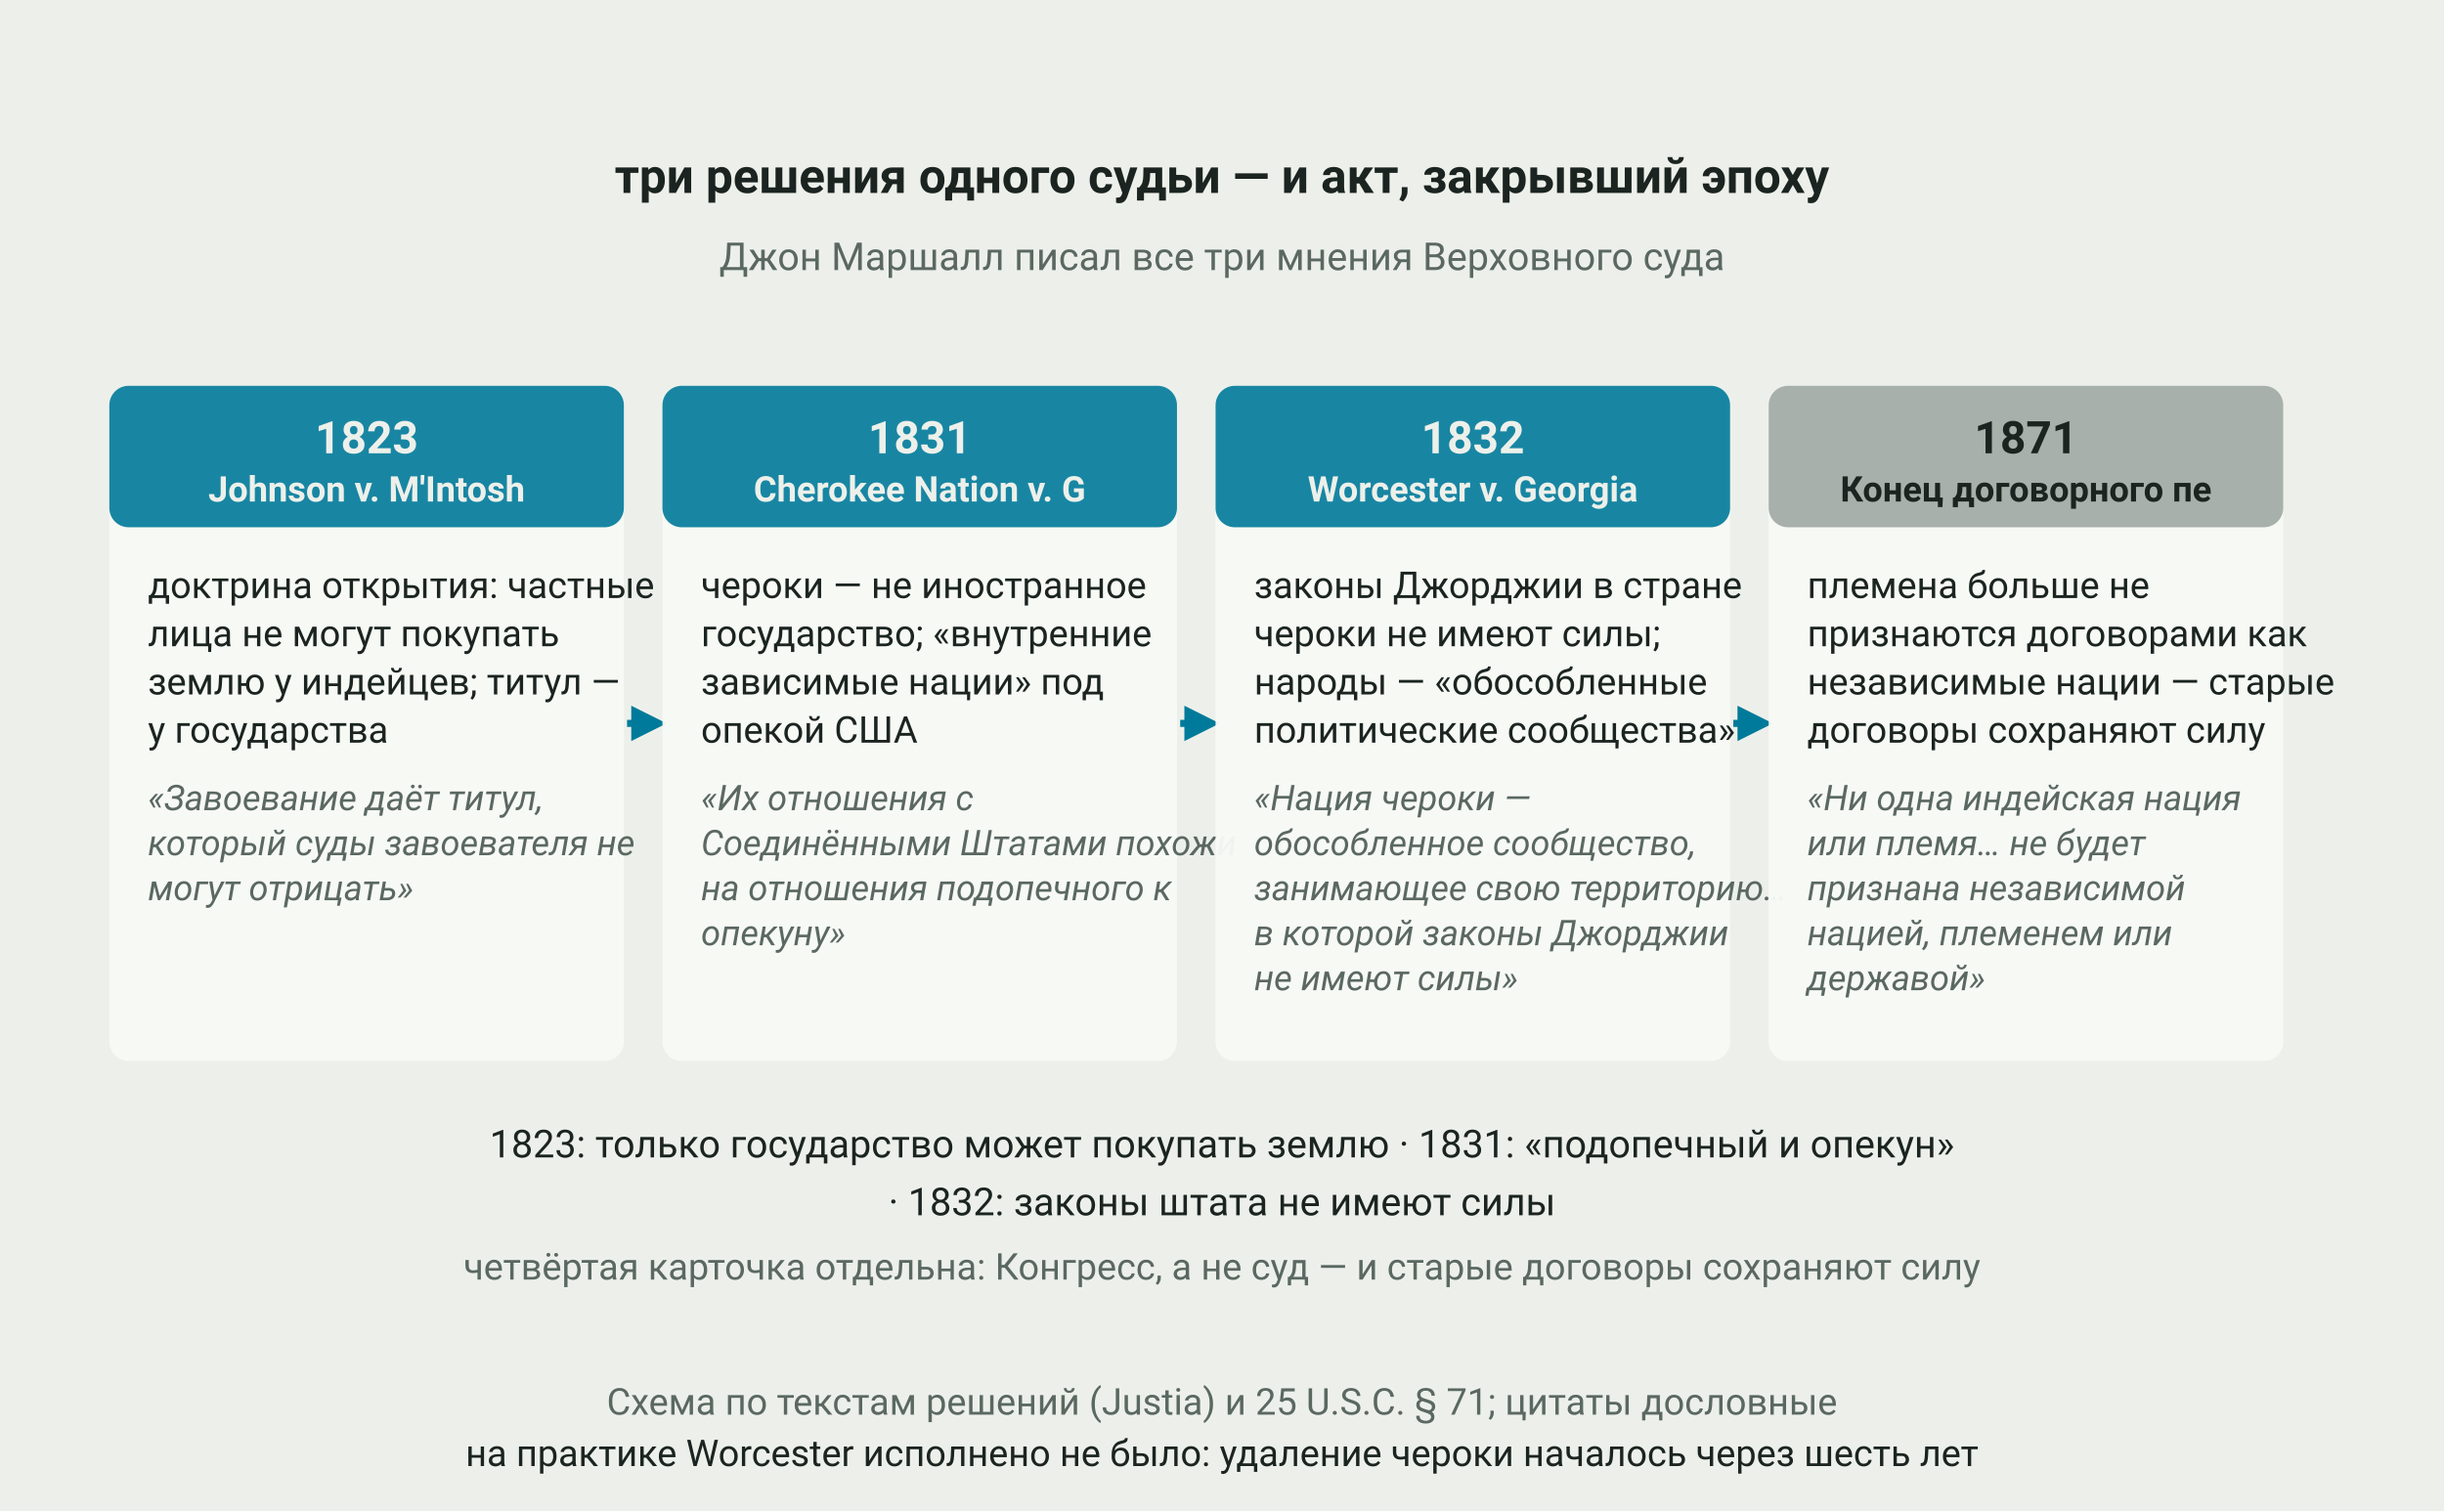
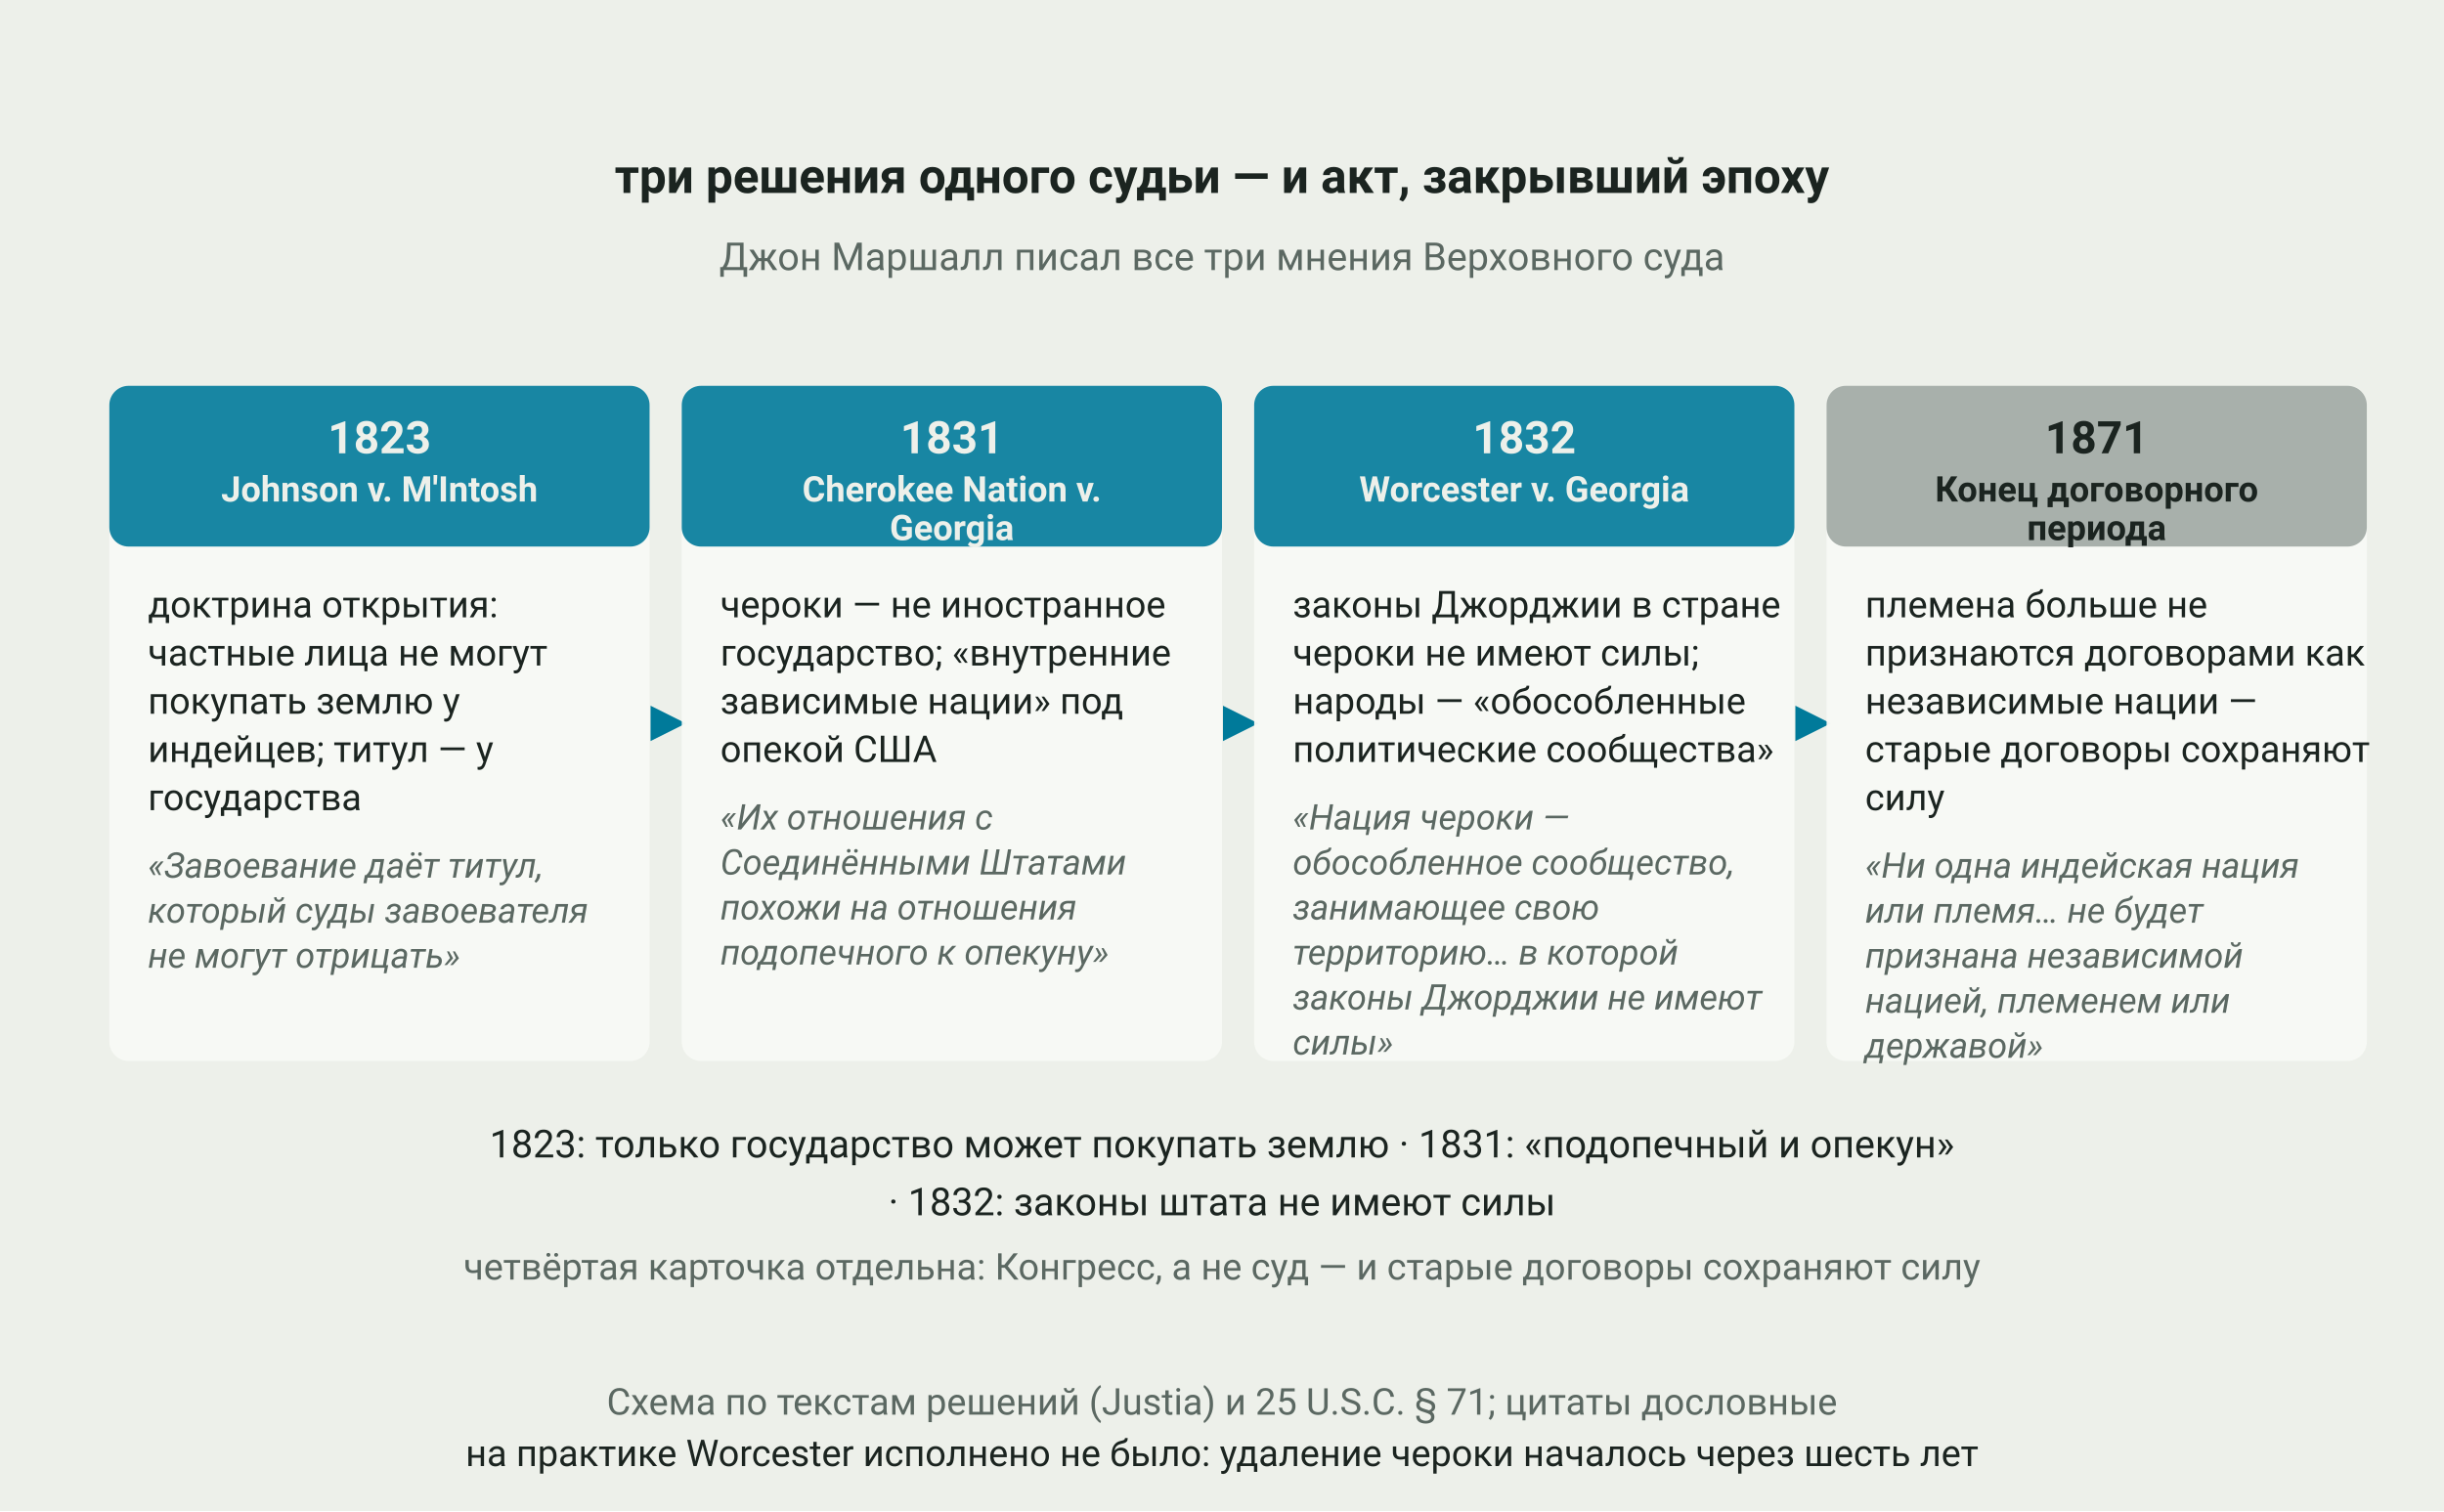
<svg xmlns="http://www.w3.org/2000/svg" viewBox="0 0 760 470" width="760" height="470" role="img" aria-labelledby="t d" font-family="'Alegreya Sans','Segoe UI',Roboto,'Helvetica Neue',Arial,sans-serif">
  <rect width="760" height="470" fill="#EDF0EA" />
  <defs>
    <marker id="head-m9" viewBox="0 0 10 10" refX="7" refY="5" markerWidth="5" markerHeight="5" orient="auto-start-reverse">
      <path d="M0,0L10,5L0,10z" fill="#007A9A" />
    </marker>
  </defs>
-   <rect x="34.0" y="120.0" width="160.0" height="210.0" rx="6" fill="#F8FAF6" fill-opacity="0.95" />
-   <rect x="34.0" y="120.0" width="160.0" height="44.0" rx="6" fill="#007A9A" fill-opacity="0.9" />
-   <text x="114.0" y="141.0" fill="#EDF0EA" font-size="14" text-anchor="middle" font-weight="700" font-family="'Alegreya Sans','Segoe UI',Roboto,'Helvetica Neue',Arial,sans-serif">1823</text>
-   <text x="114.0" y="156.0" fill="#EDF0EA" font-size="11" text-anchor="middle" font-weight="600" font-family="'Alegreya Sans','Segoe UI',Roboto,'Helvetica Neue',Arial,sans-serif">Johnson v. M'Intosh</text>
-   <text x="46.0" y="186.0" fill="#1B2420" font-size="11.5" text-anchor="start" font-weight="400" font-family="'Alegreya Sans','Segoe UI',Roboto,'Helvetica Neue',Arial,sans-serif">доктрина открытия: частные</text>
-   <text x="46.0" y="201.0" fill="#1B2420" font-size="11.5" text-anchor="start" font-weight="400" font-family="'Alegreya Sans','Segoe UI',Roboto,'Helvetica Neue',Arial,sans-serif">лица не могут покупать</text>
-   <text x="46.0" y="216.0" fill="#1B2420" font-size="11.5" text-anchor="start" font-weight="400" font-family="'Alegreya Sans','Segoe UI',Roboto,'Helvetica Neue',Arial,sans-serif">землю у индейцев; титул —</text>
-   <text x="46.0" y="231.0" fill="#1B2420" font-size="11.5" text-anchor="start" font-weight="400" font-family="'Alegreya Sans','Segoe UI',Roboto,'Helvetica Neue',Arial,sans-serif">у государства</text>
-   <text x="46.0" y="252.0" fill="#5B6862" font-size="11" text-anchor="start" font-weight="400" font-family="'Alegreya Sans','Segoe UI',Roboto,'Helvetica Neue',Arial,sans-serif" font-style="italic">«Завоевание даёт титул,</text>
-   <text x="46.0" y="266.0" fill="#5B6862" font-size="11" text-anchor="start" font-weight="400" font-family="'Alegreya Sans','Segoe UI',Roboto,'Helvetica Neue',Arial,sans-serif" font-style="italic">который суды завоевателя не</text>
-   <text x="46.0" y="280.0" fill="#5B6862" font-size="11" text-anchor="start" font-weight="400" font-family="'Alegreya Sans','Segoe UI',Roboto,'Helvetica Neue',Arial,sans-serif" font-style="italic">могут отрицать»</text>
-   <path d="M195.0,225L204.0,225" stroke="#007A9A" stroke-width="2.2" marker-end="url(#head-m9)" />
-   <rect x="206.0" y="120.0" width="160.0" height="210.0" rx="6" fill="#F8FAF6" fill-opacity="0.95" />
-   <rect x="206.0" y="120.0" width="160.0" height="44.0" rx="6" fill="#007A9A" fill-opacity="0.9" />
-   <text x="286.0" y="141.0" fill="#EDF0EA" font-size="14" text-anchor="middle" font-weight="700" font-family="'Alegreya Sans','Segoe UI',Roboto,'Helvetica Neue',Arial,sans-serif">1831</text>
-   <text x="286.0" y="156.0" fill="#EDF0EA" font-size="11" text-anchor="middle" font-weight="600" font-family="'Alegreya Sans','Segoe UI',Roboto,'Helvetica Neue',Arial,sans-serif">Cherokee Nation v. G</text>
-   <text x="218.0" y="186.0" fill="#1B2420" font-size="11.5" text-anchor="start" font-weight="400" font-family="'Alegreya Sans','Segoe UI',Roboto,'Helvetica Neue',Arial,sans-serif">чероки — не иностранное</text>
-   <text x="218.0" y="201.0" fill="#1B2420" font-size="11.5" text-anchor="start" font-weight="400" font-family="'Alegreya Sans','Segoe UI',Roboto,'Helvetica Neue',Arial,sans-serif">государство; «внутренние</text>
-   <text x="218.0" y="216.0" fill="#1B2420" font-size="11.5" text-anchor="start" font-weight="400" font-family="'Alegreya Sans','Segoe UI',Roboto,'Helvetica Neue',Arial,sans-serif">зависимые нации» под</text>
-   <text x="218.0" y="231.0" fill="#1B2420" font-size="11.5" text-anchor="start" font-weight="400" font-family="'Alegreya Sans','Segoe UI',Roboto,'Helvetica Neue',Arial,sans-serif">опекой США</text>
-   <text x="218.0" y="252.0" fill="#5B6862" font-size="11" text-anchor="start" font-weight="400" font-family="'Alegreya Sans','Segoe UI',Roboto,'Helvetica Neue',Arial,sans-serif" font-style="italic">«Их отношения с</text>
-   <text x="218.0" y="266.0" fill="#5B6862" font-size="11" text-anchor="start" font-weight="400" font-family="'Alegreya Sans','Segoe UI',Roboto,'Helvetica Neue',Arial,sans-serif" font-style="italic">Соединёнными Штатами похожи</text>
-   <text x="218.0" y="280.0" fill="#5B6862" font-size="11" text-anchor="start" font-weight="400" font-family="'Alegreya Sans','Segoe UI',Roboto,'Helvetica Neue',Arial,sans-serif" font-style="italic">на отношения подопечного к</text>
-   <text x="218.0" y="294.0" fill="#5B6862" font-size="11" text-anchor="start" font-weight="400" font-family="'Alegreya Sans','Segoe UI',Roboto,'Helvetica Neue',Arial,sans-serif" font-style="italic">опекуну»</text>
-   <path d="M367.0,225L376.0,225" stroke="#007A9A" stroke-width="2.2" marker-end="url(#head-m9)" />
-   <rect x="378.0" y="120.0" width="160.0" height="210.0" rx="6" fill="#F8FAF6" fill-opacity="0.95" />
-   <rect x="378.0" y="120.0" width="160.0" height="44.0" rx="6" fill="#007A9A" fill-opacity="0.9" />
-   <text x="458.0" y="141.0" fill="#EDF0EA" font-size="14" text-anchor="middle" font-weight="700" font-family="'Alegreya Sans','Segoe UI',Roboto,'Helvetica Neue',Arial,sans-serif">1832</text>
-   <text x="458.0" y="156.0" fill="#EDF0EA" font-size="11" text-anchor="middle" font-weight="600" font-family="'Alegreya Sans','Segoe UI',Roboto,'Helvetica Neue',Arial,sans-serif">Worcester v. Georgia</text>
-   <text x="390.0" y="186.0" fill="#1B2420" font-size="11.5" text-anchor="start" font-weight="400" font-family="'Alegreya Sans','Segoe UI',Roboto,'Helvetica Neue',Arial,sans-serif">законы Джорджии в стране</text>
-   <text x="390.0" y="201.0" fill="#1B2420" font-size="11.5" text-anchor="start" font-weight="400" font-family="'Alegreya Sans','Segoe UI',Roboto,'Helvetica Neue',Arial,sans-serif">чероки не имеют силы;</text>
-   <text x="390.0" y="216.0" fill="#1B2420" font-size="11.5" text-anchor="start" font-weight="400" font-family="'Alegreya Sans','Segoe UI',Roboto,'Helvetica Neue',Arial,sans-serif">народы — «обособленные</text>
-   <text x="390.0" y="231.0" fill="#1B2420" font-size="11.5" text-anchor="start" font-weight="400" font-family="'Alegreya Sans','Segoe UI',Roboto,'Helvetica Neue',Arial,sans-serif">политические сообщества»</text>
-   <text x="390.0" y="252.0" fill="#5B6862" font-size="11" text-anchor="start" font-weight="400" font-family="'Alegreya Sans','Segoe UI',Roboto,'Helvetica Neue',Arial,sans-serif" font-style="italic">«Нация чероки —</text>
-   <text x="390.0" y="266.0" fill="#5B6862" font-size="11" text-anchor="start" font-weight="400" font-family="'Alegreya Sans','Segoe UI',Roboto,'Helvetica Neue',Arial,sans-serif" font-style="italic">обособленное сообщество,</text>
-   <text x="390.0" y="280.0" fill="#5B6862" font-size="11" text-anchor="start" font-weight="400" font-family="'Alegreya Sans','Segoe UI',Roboto,'Helvetica Neue',Arial,sans-serif" font-style="italic">занимающее свою территорию…</text>
-   <text x="390.0" y="294.0" fill="#5B6862" font-size="11" text-anchor="start" font-weight="400" font-family="'Alegreya Sans','Segoe UI',Roboto,'Helvetica Neue',Arial,sans-serif" font-style="italic">в которой законы Джорджии</text>
-   <text x="390.0" y="308.0" fill="#5B6862" font-size="11" text-anchor="start" font-weight="400" font-family="'Alegreya Sans','Segoe UI',Roboto,'Helvetica Neue',Arial,sans-serif" font-style="italic">не имеют силы»</text>
-   <path d="M539.0,225L548.0,225" stroke="#007A9A" stroke-width="2.2" marker-end="url(#head-m9)" />
-   <rect x="550.0" y="120.0" width="160.0" height="210.0" rx="6" fill="#F8FAF6" fill-opacity="0.95" />
-   <rect x="550.0" y="120.0" width="160.0" height="44.0" rx="6" fill="#5B6862" fill-opacity="0.5" />
-   <text x="630.0" y="141.0" fill="#1B2420" font-size="14" text-anchor="middle" font-weight="700" font-family="'Alegreya Sans','Segoe UI',Roboto,'Helvetica Neue',Arial,sans-serif">1871</text>
-   <text x="630.0" y="156.0" fill="#1B2420" font-size="11" text-anchor="middle" font-weight="600" font-family="'Alegreya Sans','Segoe UI',Roboto,'Helvetica Neue',Arial,sans-serif">Конец договорного пе</text>
-   <text x="562.0" y="186.0" fill="#1B2420" font-size="11.5" text-anchor="start" font-weight="400" font-family="'Alegreya Sans','Segoe UI',Roboto,'Helvetica Neue',Arial,sans-serif">племена больше не</text>
-   <text x="562.0" y="201.0" fill="#1B2420" font-size="11.5" text-anchor="start" font-weight="400" font-family="'Alegreya Sans','Segoe UI',Roboto,'Helvetica Neue',Arial,sans-serif">признаются договорами как</text>
-   <text x="562.0" y="216.0" fill="#1B2420" font-size="11.5" text-anchor="start" font-weight="400" font-family="'Alegreya Sans','Segoe UI',Roboto,'Helvetica Neue',Arial,sans-serif">независимые нации — старые</text>
-   <text x="562.0" y="231.0" fill="#1B2420" font-size="11.5" text-anchor="start" font-weight="400" font-family="'Alegreya Sans','Segoe UI',Roboto,'Helvetica Neue',Arial,sans-serif">договоры сохраняют силу</text>
-   <text x="562.0" y="252.0" fill="#5B6862" font-size="11" text-anchor="start" font-weight="400" font-family="'Alegreya Sans','Segoe UI',Roboto,'Helvetica Neue',Arial,sans-serif" font-style="italic">«Ни одна индейская нация</text>
-   <text x="562.0" y="266.0" fill="#5B6862" font-size="11" text-anchor="start" font-weight="400" font-family="'Alegreya Sans','Segoe UI',Roboto,'Helvetica Neue',Arial,sans-serif" font-style="italic">или племя… не будет</text>
-   <text x="562.0" y="280.0" fill="#5B6862" font-size="11" text-anchor="start" font-weight="400" font-family="'Alegreya Sans','Segoe UI',Roboto,'Helvetica Neue',Arial,sans-serif" font-style="italic">признана независимой</text>
-   <text x="562.0" y="294.0" fill="#5B6862" font-size="11" text-anchor="start" font-weight="400" font-family="'Alegreya Sans','Segoe UI',Roboto,'Helvetica Neue',Arial,sans-serif" font-style="italic">нацией, племенем или</text>
-   <text x="562.0" y="308.0" fill="#5B6862" font-size="11" text-anchor="start" font-weight="400" font-family="'Alegreya Sans','Segoe UI',Roboto,'Helvetica Neue',Arial,sans-serif" font-style="italic">державой»</text>
+   <rect x="34.0" y="120.0" width="168.0" height="210.0" rx="6" fill="#F8FAF6" fill-opacity="0.95" />
+   <rect x="34.0" y="120.0" width="168.0" height="50.0" rx="6" fill="#007A9A" fill-opacity="0.9" />
+   <text x="118.0" y="141.0" fill="#EDF0EA" font-size="14" text-anchor="middle" font-weight="700" font-family="'Alegreya Sans','Segoe UI',Roboto,'Helvetica Neue',Arial,sans-serif">1823</text>
+   <text x="118.0" y="156.0" fill="#EDF0EA" font-size="11" text-anchor="middle" font-weight="600" font-family="'Alegreya Sans','Segoe UI',Roboto,'Helvetica Neue',Arial,sans-serif">Johnson v. M'Intosh</text>
+   <text x="46.0" y="192.0" fill="#1B2420" font-size="11.5" text-anchor="start" font-weight="400" font-family="'Alegreya Sans','Segoe UI',Roboto,'Helvetica Neue',Arial,sans-serif">доктрина открытия:</text>
+   <text x="46.0" y="207.0" fill="#1B2420" font-size="11.5" text-anchor="start" font-weight="400" font-family="'Alegreya Sans','Segoe UI',Roboto,'Helvetica Neue',Arial,sans-serif">частные лица не могут</text>
+   <text x="46.0" y="222.0" fill="#1B2420" font-size="11.5" text-anchor="start" font-weight="400" font-family="'Alegreya Sans','Segoe UI',Roboto,'Helvetica Neue',Arial,sans-serif">покупать землю у</text>
+   <text x="46.0" y="237.0" fill="#1B2420" font-size="11.5" text-anchor="start" font-weight="400" font-family="'Alegreya Sans','Segoe UI',Roboto,'Helvetica Neue',Arial,sans-serif">индейцев; титул — у</text>
+   <text x="46.0" y="252.0" fill="#1B2420" font-size="11.5" text-anchor="start" font-weight="400" font-family="'Alegreya Sans','Segoe UI',Roboto,'Helvetica Neue',Arial,sans-serif">государства</text>
+   <text x="46.0" y="273.0" fill="#5B6862" font-size="11" text-anchor="start" font-weight="400" font-family="'Alegreya Sans','Segoe UI',Roboto,'Helvetica Neue',Arial,sans-serif" font-style="italic">«Завоевание даёт титул,</text>
+   <text x="46.0" y="287.0" fill="#5B6862" font-size="11" text-anchor="start" font-weight="400" font-family="'Alegreya Sans','Segoe UI',Roboto,'Helvetica Neue',Arial,sans-serif" font-style="italic">который суды завоевателя</text>
+   <text x="46.0" y="301.0" fill="#5B6862" font-size="11" text-anchor="start" font-weight="400" font-family="'Alegreya Sans','Segoe UI',Roboto,'Helvetica Neue',Arial,sans-serif" font-style="italic">не могут отрицать»</text>
+   <path d="M203.0,225L210.0,225" stroke="#007A9A" stroke-width="2.2" marker-end="url(#head-m9)" />
+   <rect x="212.0" y="120.0" width="168.0" height="210.0" rx="6" fill="#F8FAF6" fill-opacity="0.95" />
+   <rect x="212.0" y="120.0" width="168.0" height="50.0" rx="6" fill="#007A9A" fill-opacity="0.9" />
+   <text x="296.0" y="141.0" fill="#EDF0EA" font-size="14" text-anchor="middle" font-weight="700" font-family="'Alegreya Sans','Segoe UI',Roboto,'Helvetica Neue',Arial,sans-serif">1831</text>
+   <text x="296.0" y="156.0" fill="#EDF0EA" font-size="11" text-anchor="middle" font-weight="600" font-family="'Alegreya Sans','Segoe UI',Roboto,'Helvetica Neue',Arial,sans-serif">Cherokee Nation v.</text>
+   <text x="296.0" y="168.0" fill="#EDF0EA" font-size="11" text-anchor="middle" font-weight="600" font-family="'Alegreya Sans','Segoe UI',Roboto,'Helvetica Neue',Arial,sans-serif">Georgia</text>
+   <text x="224.0" y="192.0" fill="#1B2420" font-size="11.5" text-anchor="start" font-weight="400" font-family="'Alegreya Sans','Segoe UI',Roboto,'Helvetica Neue',Arial,sans-serif">чероки — не иностранное</text>
+   <text x="224.0" y="207.0" fill="#1B2420" font-size="11.5" text-anchor="start" font-weight="400" font-family="'Alegreya Sans','Segoe UI',Roboto,'Helvetica Neue',Arial,sans-serif">государство; «внутренние</text>
+   <text x="224.0" y="222.0" fill="#1B2420" font-size="11.5" text-anchor="start" font-weight="400" font-family="'Alegreya Sans','Segoe UI',Roboto,'Helvetica Neue',Arial,sans-serif">зависимые нации» под</text>
+   <text x="224.0" y="237.0" fill="#1B2420" font-size="11.5" text-anchor="start" font-weight="400" font-family="'Alegreya Sans','Segoe UI',Roboto,'Helvetica Neue',Arial,sans-serif">опекой США</text>
+   <text x="224.0" y="258.0" fill="#5B6862" font-size="11" text-anchor="start" font-weight="400" font-family="'Alegreya Sans','Segoe UI',Roboto,'Helvetica Neue',Arial,sans-serif" font-style="italic">«Их отношения с</text>
+   <text x="224.0" y="272.0" fill="#5B6862" font-size="11" text-anchor="start" font-weight="400" font-family="'Alegreya Sans','Segoe UI',Roboto,'Helvetica Neue',Arial,sans-serif" font-style="italic">Соединёнными Штатами</text>
+   <text x="224.0" y="286.0" fill="#5B6862" font-size="11" text-anchor="start" font-weight="400" font-family="'Alegreya Sans','Segoe UI',Roboto,'Helvetica Neue',Arial,sans-serif" font-style="italic">похожи на отношения</text>
+   <text x="224.0" y="300.0" fill="#5B6862" font-size="11" text-anchor="start" font-weight="400" font-family="'Alegreya Sans','Segoe UI',Roboto,'Helvetica Neue',Arial,sans-serif" font-style="italic">подопечного к опекуну»</text>
+   <path d="M381.0,225L388.0,225" stroke="#007A9A" stroke-width="2.2" marker-end="url(#head-m9)" />
+   <rect x="390.0" y="120.0" width="168.0" height="210.0" rx="6" fill="#F8FAF6" fill-opacity="0.95" />
+   <rect x="390.0" y="120.0" width="168.0" height="50.0" rx="6" fill="#007A9A" fill-opacity="0.9" />
+   <text x="474.0" y="141.0" fill="#EDF0EA" font-size="14" text-anchor="middle" font-weight="700" font-family="'Alegreya Sans','Segoe UI',Roboto,'Helvetica Neue',Arial,sans-serif">1832</text>
+   <text x="474.0" y="156.0" fill="#EDF0EA" font-size="11" text-anchor="middle" font-weight="600" font-family="'Alegreya Sans','Segoe UI',Roboto,'Helvetica Neue',Arial,sans-serif">Worcester v. Georgia</text>
+   <text x="402.0" y="192.0" fill="#1B2420" font-size="11.5" text-anchor="start" font-weight="400" font-family="'Alegreya Sans','Segoe UI',Roboto,'Helvetica Neue',Arial,sans-serif">законы Джорджии в стране</text>
+   <text x="402.0" y="207.0" fill="#1B2420" font-size="11.5" text-anchor="start" font-weight="400" font-family="'Alegreya Sans','Segoe UI',Roboto,'Helvetica Neue',Arial,sans-serif">чероки не имеют силы;</text>
+   <text x="402.0" y="222.0" fill="#1B2420" font-size="11.5" text-anchor="start" font-weight="400" font-family="'Alegreya Sans','Segoe UI',Roboto,'Helvetica Neue',Arial,sans-serif">народы — «обособленные</text>
+   <text x="402.0" y="237.0" fill="#1B2420" font-size="11.5" text-anchor="start" font-weight="400" font-family="'Alegreya Sans','Segoe UI',Roboto,'Helvetica Neue',Arial,sans-serif">политические сообщества»</text>
+   <text x="402.0" y="258.0" fill="#5B6862" font-size="11" text-anchor="start" font-weight="400" font-family="'Alegreya Sans','Segoe UI',Roboto,'Helvetica Neue',Arial,sans-serif" font-style="italic">«Нация чероки —</text>
+   <text x="402.0" y="272.0" fill="#5B6862" font-size="11" text-anchor="start" font-weight="400" font-family="'Alegreya Sans','Segoe UI',Roboto,'Helvetica Neue',Arial,sans-serif" font-style="italic">обособленное сообщество,</text>
+   <text x="402.0" y="286.0" fill="#5B6862" font-size="11" text-anchor="start" font-weight="400" font-family="'Alegreya Sans','Segoe UI',Roboto,'Helvetica Neue',Arial,sans-serif" font-style="italic">занимающее свою</text>
+   <text x="402.0" y="300.0" fill="#5B6862" font-size="11" text-anchor="start" font-weight="400" font-family="'Alegreya Sans','Segoe UI',Roboto,'Helvetica Neue',Arial,sans-serif" font-style="italic">территорию… в которой</text>
+   <text x="402.0" y="314.0" fill="#5B6862" font-size="11" text-anchor="start" font-weight="400" font-family="'Alegreya Sans','Segoe UI',Roboto,'Helvetica Neue',Arial,sans-serif" font-style="italic">законы Джорджии не имеют</text>
+   <text x="402.0" y="328.0" fill="#5B6862" font-size="11" text-anchor="start" font-weight="400" font-family="'Alegreya Sans','Segoe UI',Roboto,'Helvetica Neue',Arial,sans-serif" font-style="italic">силы»</text>
+   <path d="M559.0,225L566.0,225" stroke="#007A9A" stroke-width="2.2" marker-end="url(#head-m9)" />
+   <rect x="568.0" y="120.0" width="168.0" height="210.0" rx="6" fill="#F8FAF6" fill-opacity="0.95" />
+   <rect x="568.0" y="120.0" width="168.0" height="50.0" rx="6" fill="#5B6862" fill-opacity="0.5" />
+   <text x="652.0" y="141.0" fill="#1B2420" font-size="14" text-anchor="middle" font-weight="700" font-family="'Alegreya Sans','Segoe UI',Roboto,'Helvetica Neue',Arial,sans-serif">1871</text>
+   <text x="652.0" y="156.0" fill="#1B2420" font-size="11" text-anchor="middle" font-weight="600" font-family="'Alegreya Sans','Segoe UI',Roboto,'Helvetica Neue',Arial,sans-serif">Конец договорного</text>
+   <text x="652.0" y="168.0" fill="#1B2420" font-size="11" text-anchor="middle" font-weight="600" font-family="'Alegreya Sans','Segoe UI',Roboto,'Helvetica Neue',Arial,sans-serif">периода</text>
+   <text x="580.0" y="192.0" fill="#1B2420" font-size="11.5" text-anchor="start" font-weight="400" font-family="'Alegreya Sans','Segoe UI',Roboto,'Helvetica Neue',Arial,sans-serif">племена больше не</text>
+   <text x="580.0" y="207.0" fill="#1B2420" font-size="11.5" text-anchor="start" font-weight="400" font-family="'Alegreya Sans','Segoe UI',Roboto,'Helvetica Neue',Arial,sans-serif">признаются договорами как</text>
+   <text x="580.0" y="222.0" fill="#1B2420" font-size="11.5" text-anchor="start" font-weight="400" font-family="'Alegreya Sans','Segoe UI',Roboto,'Helvetica Neue',Arial,sans-serif">независимые нации —</text>
+   <text x="580.0" y="237.0" fill="#1B2420" font-size="11.5" text-anchor="start" font-weight="400" font-family="'Alegreya Sans','Segoe UI',Roboto,'Helvetica Neue',Arial,sans-serif">старые договоры сохраняют</text>
+   <text x="580.0" y="252.0" fill="#1B2420" font-size="11.5" text-anchor="start" font-weight="400" font-family="'Alegreya Sans','Segoe UI',Roboto,'Helvetica Neue',Arial,sans-serif">силу</text>
+   <text x="580.0" y="273.0" fill="#5B6862" font-size="11" text-anchor="start" font-weight="400" font-family="'Alegreya Sans','Segoe UI',Roboto,'Helvetica Neue',Arial,sans-serif" font-style="italic">«Ни одна индейская нация</text>
+   <text x="580.0" y="287.0" fill="#5B6862" font-size="11" text-anchor="start" font-weight="400" font-family="'Alegreya Sans','Segoe UI',Roboto,'Helvetica Neue',Arial,sans-serif" font-style="italic">или племя… не будет</text>
+   <text x="580.0" y="301.0" fill="#5B6862" font-size="11" text-anchor="start" font-weight="400" font-family="'Alegreya Sans','Segoe UI',Roboto,'Helvetica Neue',Arial,sans-serif" font-style="italic">признана независимой</text>
+   <text x="580.0" y="315.0" fill="#5B6862" font-size="11" text-anchor="start" font-weight="400" font-family="'Alegreya Sans','Segoe UI',Roboto,'Helvetica Neue',Arial,sans-serif" font-style="italic">нацией, племенем или</text>
+   <text x="580.0" y="329.0" fill="#5B6862" font-size="11" text-anchor="start" font-weight="400" font-family="'Alegreya Sans','Segoe UI',Roboto,'Helvetica Neue',Arial,sans-serif" font-style="italic">державой»</text>
  <text x="380.0" y="60.0" fill="#1B2420" font-size="15" text-anchor="middle" font-weight="700" font-family="'Alegreya Sans','Segoe UI',Roboto,'Helvetica Neue',Arial,sans-serif">три решения одного судьи — и акт, закрывший эпоху</text>
  <text x="380.0" y="84.0" fill="#5B6862" font-size="12" text-anchor="middle" font-weight="400" font-family="'Alegreya Sans','Segoe UI',Roboto,'Helvetica Neue',Arial,sans-serif">Джон Маршалл писал все три мнения Верховного суда</text>
  <text x="380.0" y="360.0" fill="#1B2420" font-size="12" text-anchor="middle" font-weight="400" font-family="'Alegreya Sans','Segoe UI',Roboto,'Helvetica Neue',Arial,sans-serif">1823: только государство может покупать землю · 1831: «подопечный и опекун»</text>
  <text x="380.0" y="378.0" fill="#1B2420" font-size="12" text-anchor="middle" font-weight="400" font-family="'Alegreya Sans','Segoe UI',Roboto,'Helvetica Neue',Arial,sans-serif">· 1832: законы штата не имеют силы</text>
  <text x="380.0" y="398.0" fill="#5B6862" font-size="11.5" text-anchor="middle" font-weight="400" font-family="'Alegreya Sans','Segoe UI',Roboto,'Helvetica Neue',Arial,sans-serif">четвёртая карточка отдельна: Конгресс, а не суд — и старые договоры сохраняют силу</text>
  <text x="380.0" y="440.0" fill="#5B6862" font-size="11.5" text-anchor="middle" font-weight="400" font-family="'Alegreya Sans','Segoe UI',Roboto,'Helvetica Neue',Arial,sans-serif">Схема по текстам решений (Justia) и 25 U.S.C. § 71; цитаты дословные</text>
  <text x="380.0" y="456.0" fill="#1B2420" font-size="11.5" text-anchor="middle" font-weight="400" font-family="'Alegreya Sans','Segoe UI',Roboto,'Helvetica Neue',Arial,sans-serif">на практике Worcester исполнено не было: удаление чероки началось через шесть лет</text>
</svg>
